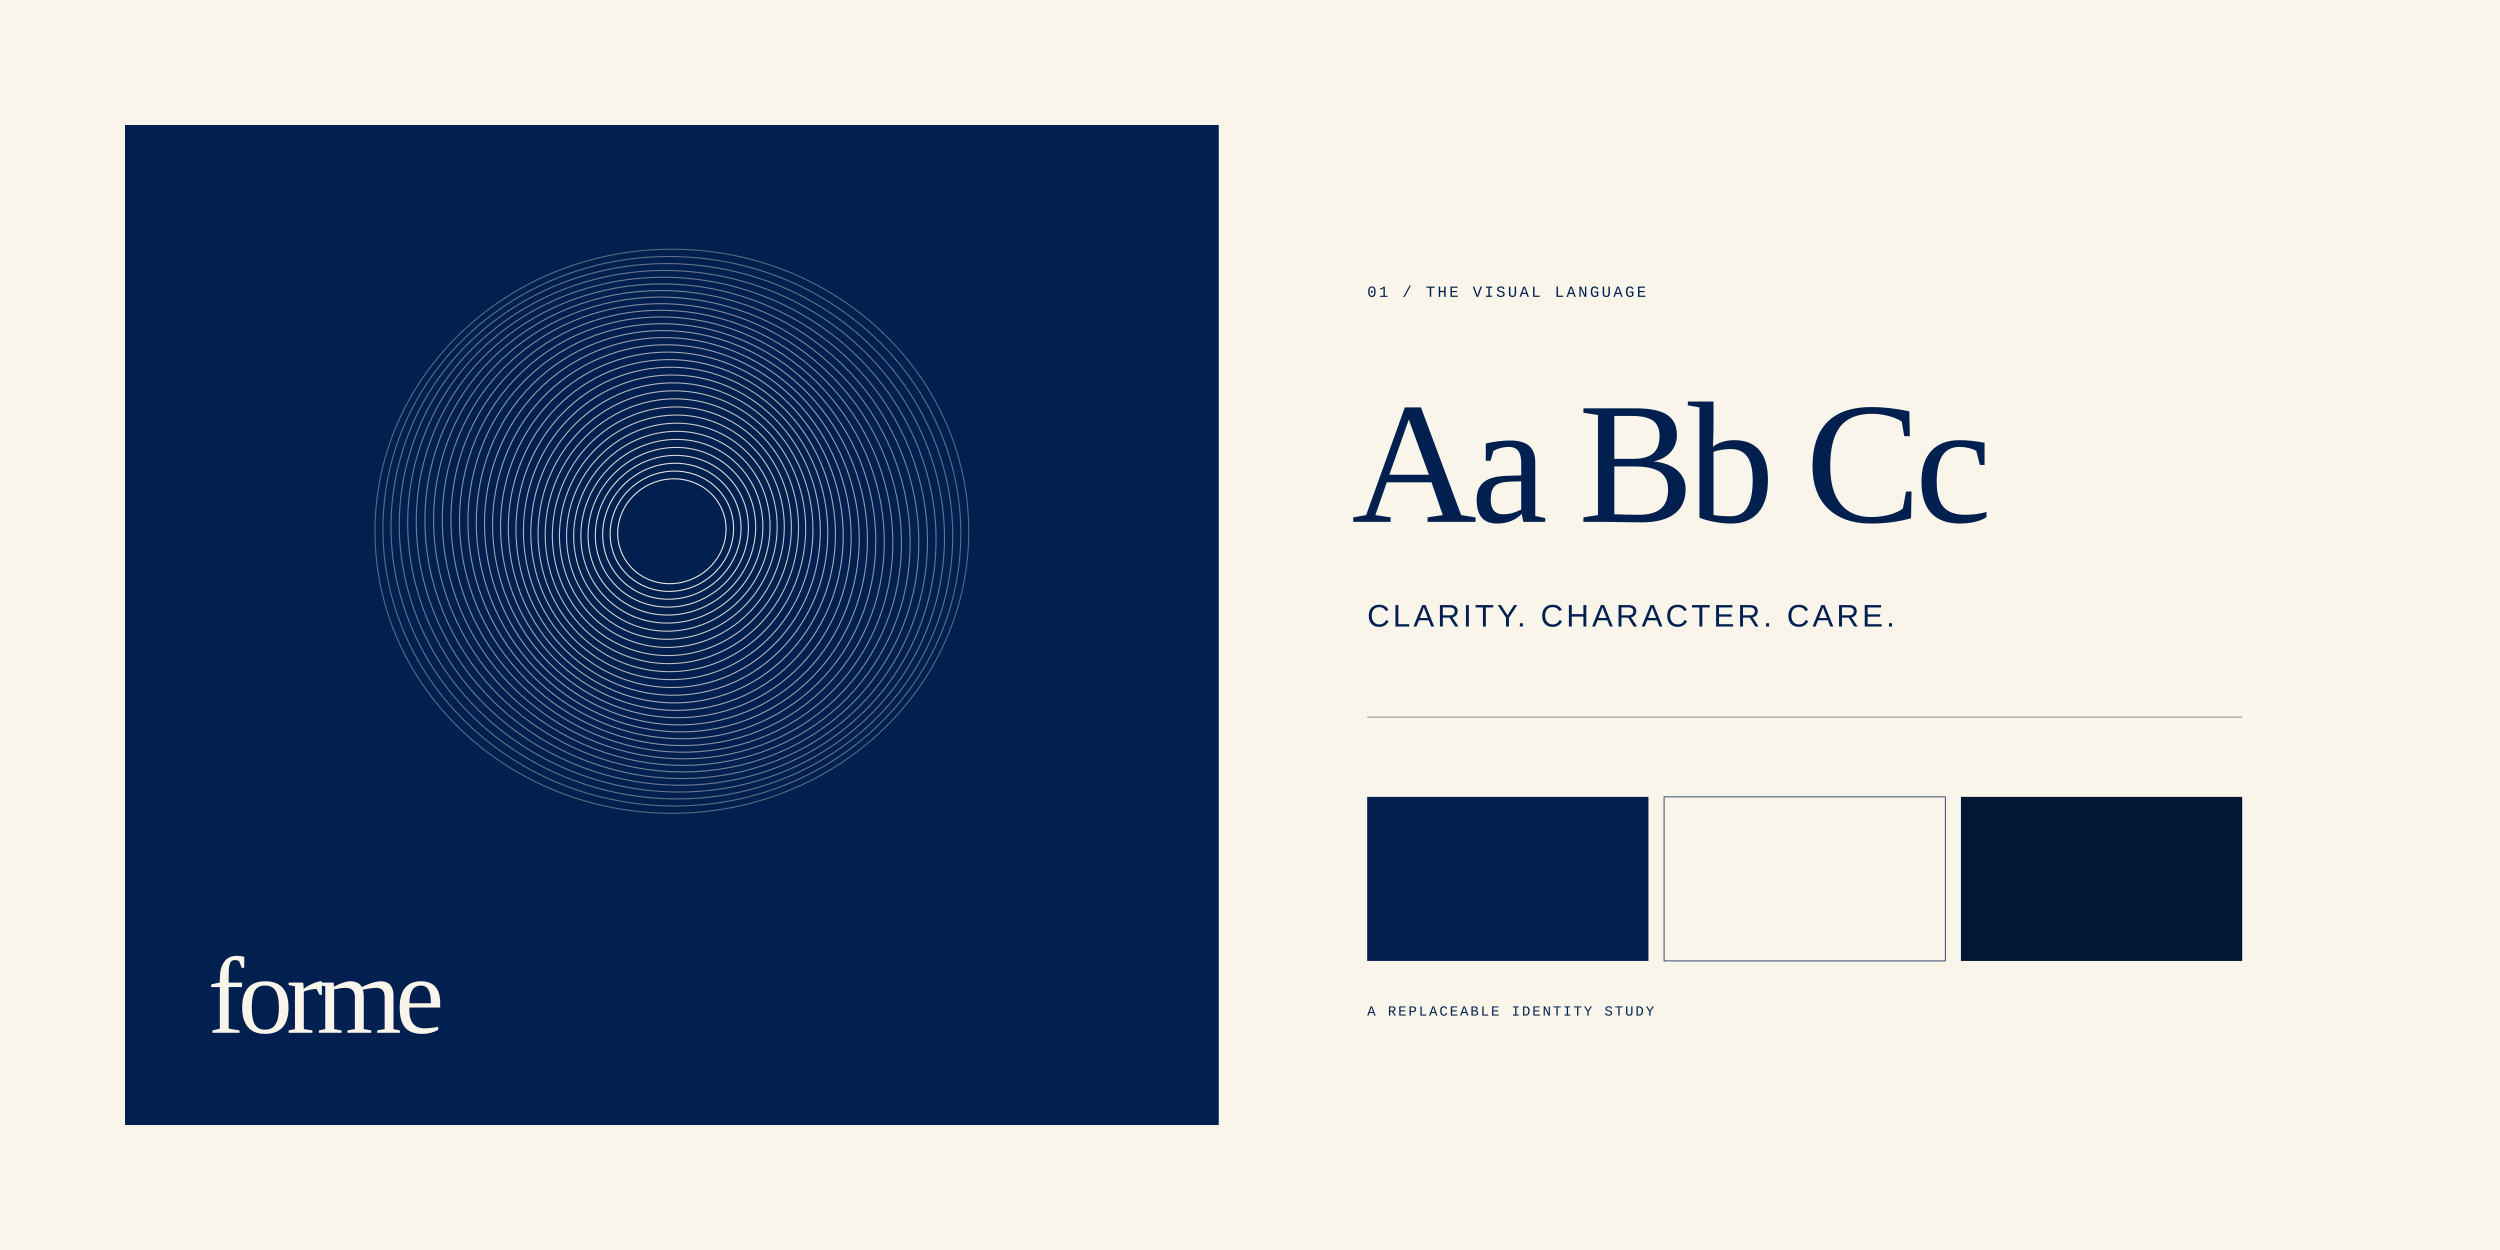
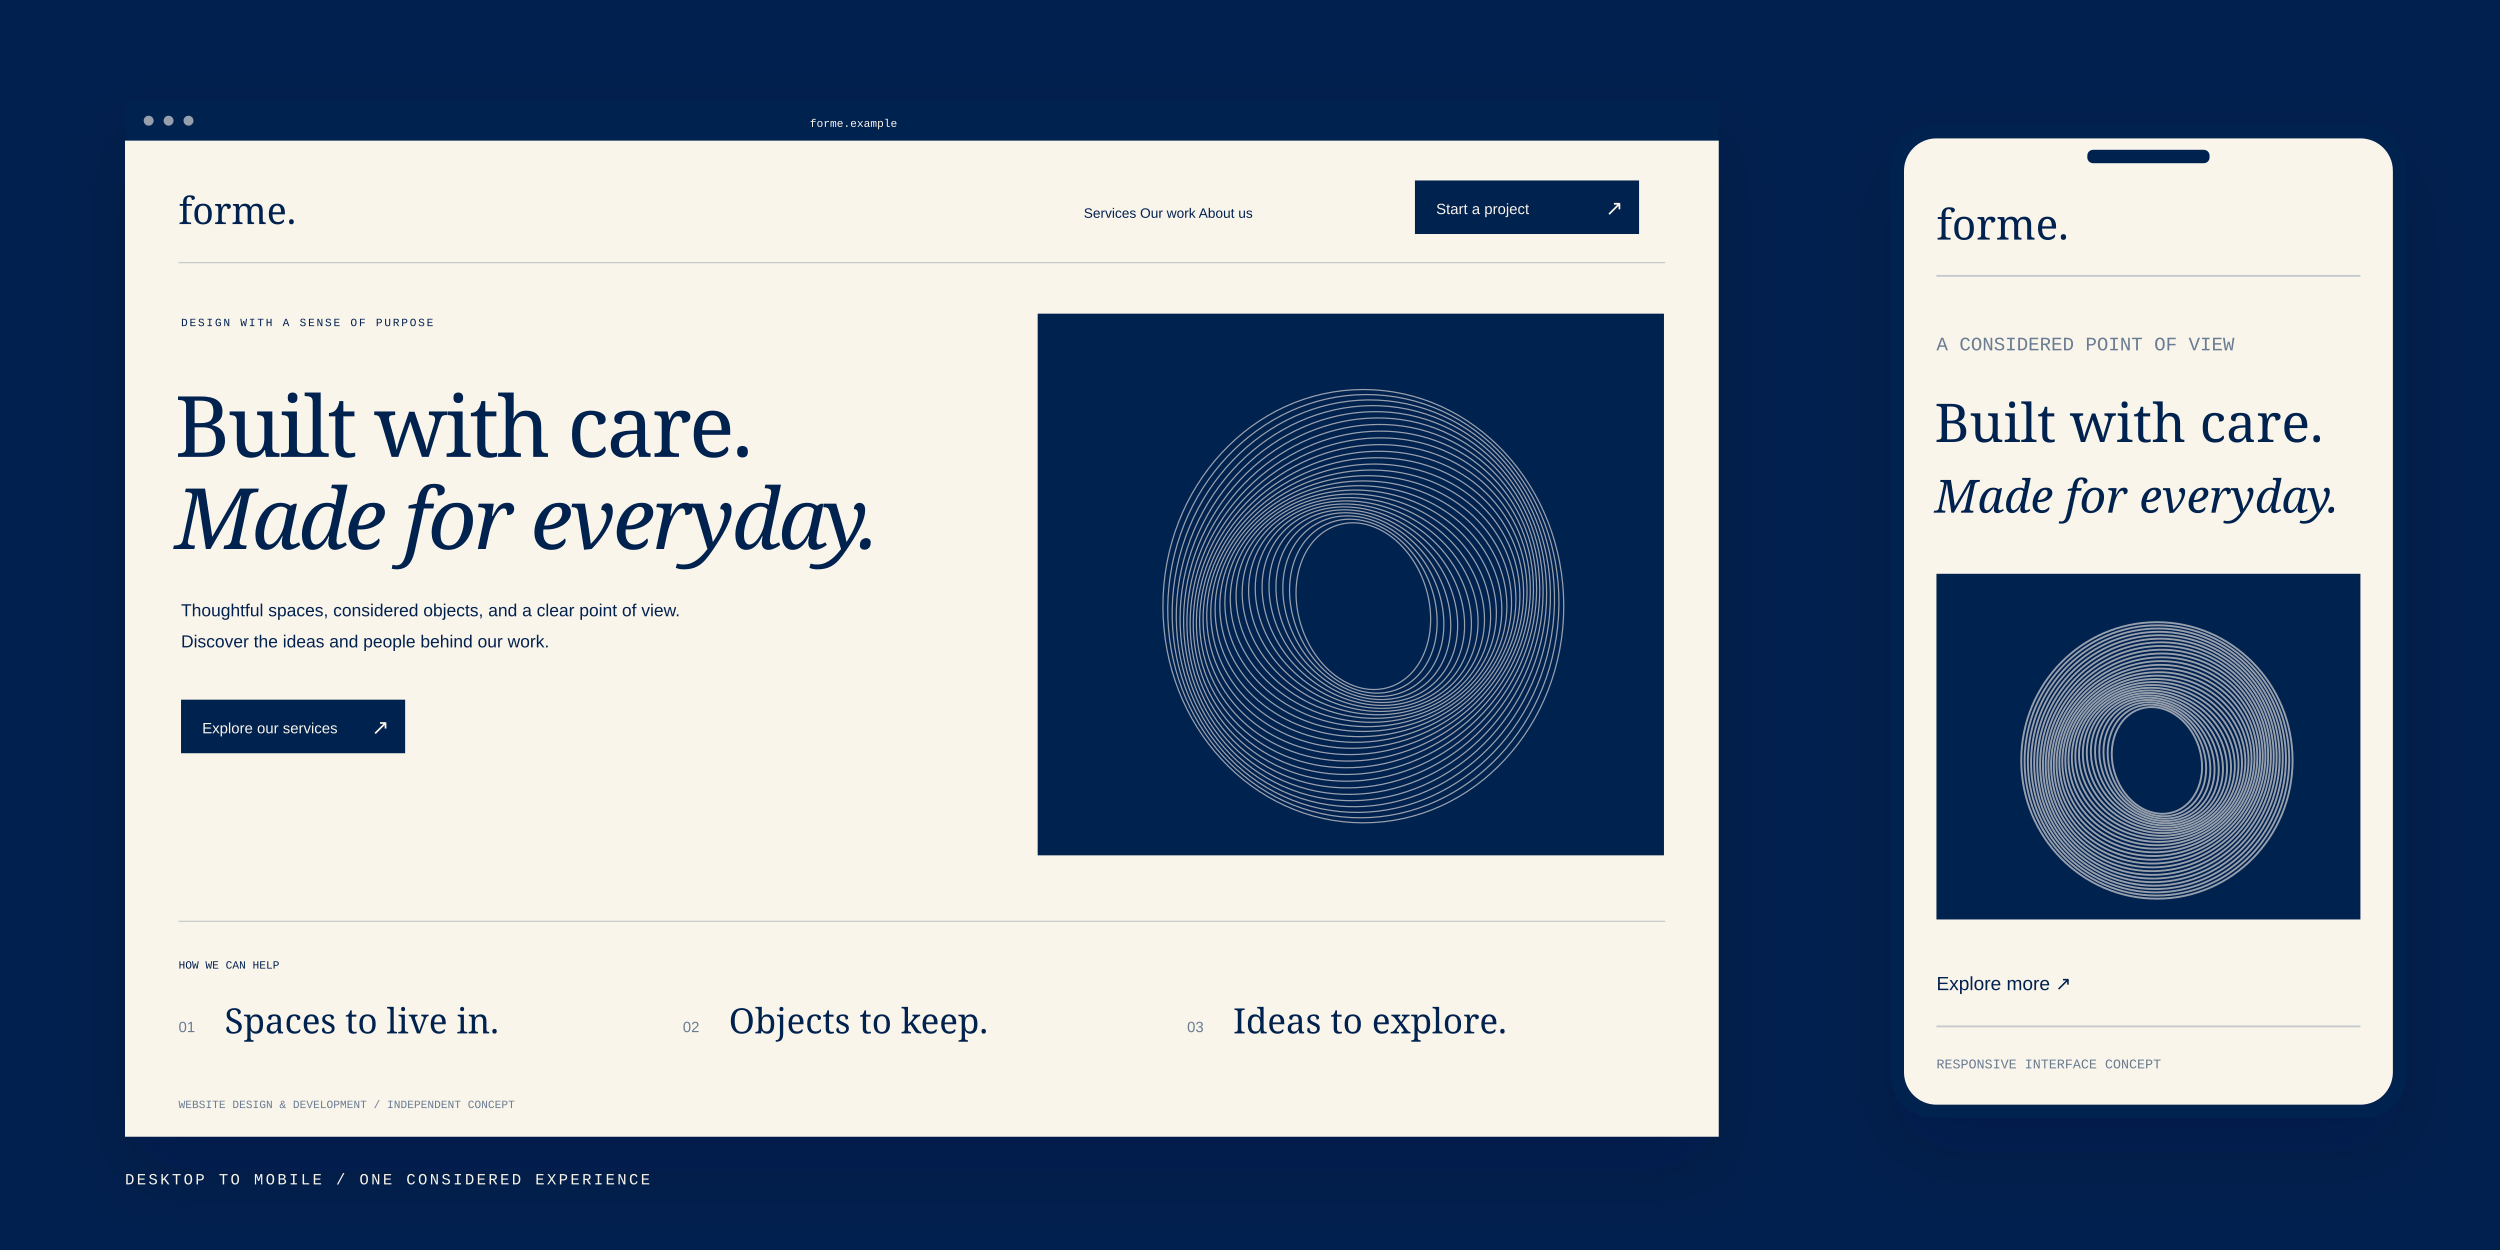
<svg xmlns="http://www.w3.org/2000/svg" width="1600" height="800" viewBox="0 0 1600 800">
  <defs>
-     <filter id="paper">
-       <feTurbulence type="fractalNoise" baseFrequency=".65" numOctaves="3" stitchTiles="stitch" />
-       <feColorMatrix type="saturate" values="0" />
-       <feComponentTransfer>
-         <feFuncA type="linear" slope=".035" />
-       </feComponentTransfer>
-       <feBlend in="SourceGraphic" mode="multiply" />
-     </filter>
-     <filter id="shadow" x="-40%" y="-40%" width="180%" height="180%">
-       <feDropShadow dx="8" dy="20" stdDeviation="20" flood-color="#011733" flood-opacity=".13" />
+     <filter id="shadow" x="-30%" y="-30%" width="160%" height="180%">
+       <feDropShadow dx="0" dy="22" stdDeviation="24" flood-color="#011733" flood-opacity=".18" />
    </filter>
  </defs>
-   <path fill="#f9f5eb" d="M0 0h1600v800H0z" />
-   <rect x="80" y="80" width="700" height="640" fill="#02204f" />
-   <ellipse cx="430" cy="340" rx="190" ry="180.5" transform="rotate(0 430 340)" fill="none" stroke="#f9f5eb" stroke-width=".7" opacity="0.35" />
-   <ellipse cx="430" cy="340" rx="185" ry="175.75" transform="rotate(5 430 340)" fill="none" stroke="#f9f5eb" stroke-width=".7" opacity="0.369" />
-   <ellipse cx="430" cy="340" rx="180" ry="171" transform="rotate(10 430 340)" fill="none" stroke="#f9f5eb" stroke-width=".7" opacity="0.387" />
-   <ellipse cx="430" cy="340" rx="175" ry="166.25" transform="rotate(15 430 340)" fill="none" stroke="#f9f5eb" stroke-width=".7" opacity="0.406" />
-   <ellipse cx="430" cy="340" rx="170" ry="161.5" transform="rotate(20 430 340)" fill="none" stroke="#f9f5eb" stroke-width=".7" opacity="0.425" />
-   <ellipse cx="430" cy="340" rx="165" ry="156.75" transform="rotate(25 430 340)" fill="none" stroke="#f9f5eb" stroke-width=".7" opacity="0.444" />
-   <ellipse cx="430" cy="340" rx="160" ry="152" transform="rotate(30 430 340)" fill="none" stroke="#f9f5eb" stroke-width=".7" opacity="0.462" />
-   <ellipse cx="430" cy="340" rx="155" ry="147.25" transform="rotate(35 430 340)" fill="none" stroke="#f9f5eb" stroke-width=".7" opacity="0.481" />
-   <ellipse cx="430" cy="340" rx="150" ry="142.5" transform="rotate(40 430 340)" fill="none" stroke="#f9f5eb" stroke-width=".7" opacity="0.5" />
-   <ellipse cx="430" cy="340" rx="145" ry="137.75" transform="rotate(45 430 340)" fill="none" stroke="#f9f5eb" stroke-width=".7" opacity="0.519" />
-   <ellipse cx="430" cy="340" rx="140" ry="133" transform="rotate(50 430 340)" fill="none" stroke="#f9f5eb" stroke-width=".7" opacity="0.537" />
-   <ellipse cx="430" cy="340" rx="135" ry="128.25" transform="rotate(55 430 340)" fill="none" stroke="#f9f5eb" stroke-width=".7" opacity="0.556" />
-   <ellipse cx="430" cy="340" rx="130" ry="123.5" transform="rotate(60 430 340)" fill="none" stroke="#f9f5eb" stroke-width=".7" opacity="0.575" />
-   <ellipse cx="430" cy="340" rx="125" ry="118.75" transform="rotate(65 430 340)" fill="none" stroke="#f9f5eb" stroke-width=".7" opacity="0.594" />
-   <ellipse cx="430" cy="340" rx="120" ry="114" transform="rotate(70 430 340)" fill="none" stroke="#f9f5eb" stroke-width=".7" opacity="0.613" />
-   <ellipse cx="430" cy="340" rx="115" ry="109.25" transform="rotate(75 430 340)" fill="none" stroke="#f9f5eb" stroke-width=".7" opacity="0.631" />
-   <ellipse cx="430" cy="340" rx="110" ry="104.5" transform="rotate(80 430 340)" fill="none" stroke="#f9f5eb" stroke-width=".7" opacity="0.65" />
-   <ellipse cx="430" cy="340" rx="105" ry="99.75" transform="rotate(85 430 340)" fill="none" stroke="#f9f5eb" stroke-width=".7" opacity="0.669" />
-   <ellipse cx="430" cy="340" rx="100" ry="95" transform="rotate(90 430 340)" fill="none" stroke="#f9f5eb" stroke-width=".7" opacity="0.688" />
-   <ellipse cx="430" cy="340" rx="95" ry="90.25" transform="rotate(95 430 340)" fill="none" stroke="#f9f5eb" stroke-width=".7" opacity="0.706" />
-   <ellipse cx="430" cy="340" rx="90" ry="85.5" transform="rotate(100 430 340)" fill="none" stroke="#f9f5eb" stroke-width=".7" opacity="0.725" />
-   <ellipse cx="430" cy="340" rx="85" ry="80.75" transform="rotate(105 430 340)" fill="none" stroke="#f9f5eb" stroke-width=".7" opacity="0.744" />
-   <ellipse cx="430" cy="340" rx="80" ry="76" transform="rotate(110 430 340)" fill="none" stroke="#f9f5eb" stroke-width=".7" opacity="0.762" />
-   <ellipse cx="430" cy="340" rx="75" ry="71.25" transform="rotate(115 430 340)" fill="none" stroke="#f9f5eb" stroke-width=".7" opacity="0.781" />
-   <ellipse cx="430" cy="340" rx="70" ry="66.5" transform="rotate(120 430 340)" fill="none" stroke="#f9f5eb" stroke-width=".7" opacity="0.8" />
-   <ellipse cx="430" cy="340" rx="65" ry="61.75" transform="rotate(125 430 340)" fill="none" stroke="#f9f5eb" stroke-width=".7" opacity="0.819" />
-   <ellipse cx="430" cy="340" rx="60" ry="57" transform="rotate(130 430 340)" fill="none" stroke="#f9f5eb" stroke-width=".7" opacity="0.837" />
-   <ellipse cx="430" cy="340" rx="55" ry="52.25" transform="rotate(135 430 340)" fill="none" stroke="#f9f5eb" stroke-width=".7" opacity="0.856" />
-   <ellipse cx="430" cy="340" rx="50" ry="47.5" transform="rotate(140 430 340)" fill="none" stroke="#f9f5eb" stroke-width=".7" opacity="0.875" />
-   <ellipse cx="430" cy="340" rx="45" ry="42.75" transform="rotate(145 430 340)" fill="none" stroke="#f9f5eb" stroke-width=".7" opacity="0.894" />
-   <ellipse cx="430" cy="340" rx="40" ry="38" transform="rotate(150 430 340)" fill="none" stroke="#f9f5eb" stroke-width=".7" opacity="0.912" />
-   <ellipse cx="430" cy="340" rx="35" ry="33.25" transform="rotate(155 430 340)" fill="none" stroke="#f9f5eb" stroke-width=".7" opacity="0.931" />
-   <text x="133" y="661" font-size="70" fill="#f9f5eb" font-family="Georgia, Times New Roman, serif" letter-spacing="-4">forme</text>
-   <text x="875" y="190" font-size="10" fill="#02204f" font-family="Courier New, monospace" letter-spacing="1.5">01 / THE VISUAL LANGUAGE</text>
-   <text x="865" y="334" font-size="111" fill="#02204f" font-family="Georgia, Times New Roman, serif" letter-spacing="-4">Aa Bb Cc</text>
-   <text x="875" y="401" font-size="20" fill="#02204f" font-family="Arial, Helvetica, sans-serif" letter-spacing="2">CLARITY. CHARACTER. CARE.</text>
-   <path d="M875 459h560" stroke="#02204f" opacity=".3" />
-   <rect x="875" y="510" width="180" height="105" fill="#02204f" />
-   <rect x="1065" y="510" width="180" height="105" fill="#f9f5eb" stroke="#02204f" stroke-width=".5" />
-   <rect x="1255" y="510" width="180" height="105" fill="#011733" />
-   <text x="875" y="650" font-size="9" fill="#02204f" font-family="Courier New, monospace" letter-spacing="1.2">A REPLACEABLE IDENTITY STUDY</text>
+   <rect x="0" y="0" width="1600" height="800" fill="#02204f" />
+   <g filter="url(#shadow)">
+     <g transform="translate(80 90) scale(0.796875)">
+       <rect x="0" y="-32" width="1280" height="32" fill="#02204f" />
+       <g fill="#f9f5eb" opacity=".6">
+         <circle cx="19" cy="-16" r="4" />
+         <circle cx="35" cy="-16" r="4" />
+         <circle cx="51" cy="-16" r="4" />
+       </g>
+       <text x="550" y="-11" fill="#f9f5eb" font-size="9" font-family="Courier New,monospace">forme.example</text>
+       <rect x="0" y="0" width="1280" height="800" fill="#f9f5eb" />
+       <text x="43" y="67" fill="#02204f" font-size="30" font-family="Georgia,serif">forme.</text>
+       <text x="770" y="62" fill="#02204f" font-size="11" font-family="Arial,sans-serif">Services       Our work       About us</text>
+       <rect x="1036" y="32" width="180" height="43" fill="#02204f" />
+       <text x="1053" y="59" fill="#f9f5eb" font-size="12" font-family="Arial,sans-serif">Start a project</text>
+       <text x="1189" y="60" fill="#f9f5eb" font-size="17" font-family="Arial,sans-serif">↗</text>
+       <path d="M43 98h1194" stroke="#02204f" opacity="0.2" />
+       <g>
+         <text x="45" y="149" fill="#02204f" font-size="9" font-family="Courier New,monospace" letter-spacing="1.4">DESIGN WITH A SENSE OF PURPOSE</text>
+         <text x="40" y="254" fill="#02204f" font-size="68" font-family="Georgia,serif" letter-spacing="-2">Built with care.</text>
+         <text x="40" y="328" fill="#02204f" font-size="68" font-family="Georgia,serif" font-style="italic" letter-spacing="-2">Made for everyday.</text>
+         <text x="45" y="382" fill="#02204f" font-size="14" font-family="Arial,sans-serif">Thoughtful spaces, considered objects, and a clear point of view.</text>
+         <text x="45" y="407" fill="#02204f" font-size="14" font-family="Arial,sans-serif">Discover the ideas and people behind our work.</text>
+         <rect x="45" y="449" width="180" height="43" fill="#02204f" />
+         <text x="62" y="476" fill="#f9f5eb" font-size="12" font-family="Arial,sans-serif">Explore our services</text>
+         <text x="198" y="477" fill="#f9f5eb" font-size="17" font-family="Arial,sans-serif">↗</text>
+         <g>
+           <defs>
+             <clipPath id="fig-733-139-0">
+               <rect x="733" y="139" width="503" height="435" fill="#f9f5eb" />
+             </clipPath>
+           </defs>
+           <g clip-path="url(#fig-733-139-0)">
+             <rect x="733" y="139" width="503" height="435" fill="#02204f" />
+             <ellipse cx="994.56" cy="373.9" rx="160.96" ry="174" transform="rotate(0 994.56 373.9)" fill="none" stroke="#f9f5eb" stroke-width="1" opacity=".6" />
+             <ellipse cx="994.56" cy="373.9" rx="156.936" ry="170.085" transform="rotate(6 994.56 373.9)" fill="none" stroke="#f9f5eb" stroke-width="1" opacity=".6" />
+             <ellipse cx="994.56" cy="373.9" rx="152.912" ry="166.17" transform="rotate(12 994.56 373.9)" fill="none" stroke="#f9f5eb" stroke-width="1" opacity=".6" />
+             <ellipse cx="994.56" cy="373.9" rx="148.888" ry="162.255" transform="rotate(18 994.56 373.9)" fill="none" stroke="#f9f5eb" stroke-width="1" opacity=".6" />
+             <ellipse cx="994.56" cy="373.9" rx="144.864" ry="158.34" transform="rotate(24 994.56 373.9)" fill="none" stroke="#f9f5eb" stroke-width="1" opacity=".6" />
+             <ellipse cx="994.56" cy="373.9" rx="140.84" ry="154.425" transform="rotate(30 994.56 373.9)" fill="none" stroke="#f9f5eb" stroke-width="1" opacity=".6" />
+             <ellipse cx="994.56" cy="373.9" rx="136.816" ry="150.51" transform="rotate(36 994.56 373.9)" fill="none" stroke="#f9f5eb" stroke-width="1" opacity=".6" />
+             <ellipse cx="994.56" cy="373.9" rx="132.792" ry="146.595" transform="rotate(42 994.56 373.9)" fill="none" stroke="#f9f5eb" stroke-width="1" opacity=".6" />
+             <ellipse cx="994.56" cy="373.9" rx="128.768" ry="142.68" transform="rotate(48 994.56 373.9)" fill="none" stroke="#f9f5eb" stroke-width="1" opacity=".6" />
+             <ellipse cx="994.56" cy="373.9" rx="124.744" ry="138.765" transform="rotate(54 994.56 373.9)" fill="none" stroke="#f9f5eb" stroke-width="1" opacity=".6" />
+             <ellipse cx="994.56" cy="373.9" rx="120.72" ry="134.85" transform="rotate(60 994.56 373.9)" fill="none" stroke="#f9f5eb" stroke-width="1" opacity=".6" />
+             <ellipse cx="994.56" cy="373.9" rx="116.696" ry="130.935" transform="rotate(66 994.56 373.9)" fill="none" stroke="#f9f5eb" stroke-width="1" opacity=".6" />
+             <ellipse cx="994.56" cy="373.9" rx="112.672" ry="127.02" transform="rotate(72 994.56 373.9)" fill="none" stroke="#f9f5eb" stroke-width="1" opacity=".6" />
+             <ellipse cx="994.56" cy="373.9" rx="108.648" ry="123.105" transform="rotate(78 994.56 373.9)" fill="none" stroke="#f9f5eb" stroke-width="1" opacity=".6" />
+             <ellipse cx="994.56" cy="373.9" rx="104.624" ry="119.19" transform="rotate(84 994.56 373.9)" fill="none" stroke="#f9f5eb" stroke-width="1" opacity=".6" />
+             <ellipse cx="994.56" cy="373.9" rx="100.6" ry="115.275" transform="rotate(90 994.56 373.9)" fill="none" stroke="#f9f5eb" stroke-width="1" opacity=".6" />
+             <ellipse cx="994.56" cy="373.9" rx="96.576" ry="111.36" transform="rotate(96 994.56 373.9)" fill="none" stroke="#f9f5eb" stroke-width="1" opacity=".6" />
+             <ellipse cx="994.56" cy="373.9" rx="92.552" ry="107.445" transform="rotate(102 994.56 373.9)" fill="none" stroke="#f9f5eb" stroke-width="1" opacity=".6" />
+             <ellipse cx="994.56" cy="373.9" rx="88.528" ry="103.53" transform="rotate(108 994.56 373.9)" fill="none" stroke="#f9f5eb" stroke-width="1" opacity=".6" />
+             <ellipse cx="994.56" cy="373.9" rx="84.504" ry="99.615" transform="rotate(114 994.56 373.9)" fill="none" stroke="#f9f5eb" stroke-width="1" opacity=".6" />
+             <ellipse cx="994.56" cy="373.9" rx="80.48" ry="95.7" transform="rotate(120 994.56 373.9)" fill="none" stroke="#f9f5eb" stroke-width="1" opacity=".6" />
+             <ellipse cx="994.56" cy="373.9" rx="76.456" ry="91.785" transform="rotate(126 994.56 373.9)" fill="none" stroke="#f9f5eb" stroke-width="1" opacity=".6" />
+             <ellipse cx="994.56" cy="373.9" rx="72.432" ry="87.87" transform="rotate(132 994.56 373.9)" fill="none" stroke="#f9f5eb" stroke-width="1" opacity=".6" />
+             <ellipse cx="994.56" cy="373.9" rx="68.408" ry="83.955" transform="rotate(138 994.56 373.9)" fill="none" stroke="#f9f5eb" stroke-width="1" opacity=".6" />
+             <ellipse cx="994.56" cy="373.9" rx="64.384" ry="80.04" transform="rotate(144 994.56 373.9)" fill="none" stroke="#f9f5eb" stroke-width="1" opacity=".6" />
+             <ellipse cx="994.56" cy="373.9" rx="60.36" ry="76.125" transform="rotate(150 994.56 373.9)" fill="none" stroke="#f9f5eb" stroke-width="1" opacity=".6" />
+             <ellipse cx="994.56" cy="373.9" rx="56.336" ry="72.21" transform="rotate(156 994.56 373.9)" fill="none" stroke="#f9f5eb" stroke-width="1" opacity=".6" />
+             <ellipse cx="994.56" cy="373.9" rx="52.312" ry="68.295" transform="rotate(162 994.56 373.9)" fill="none" stroke="#f9f5eb" stroke-width="1" opacity=".6" />
+           </g>
+         </g>
+         <path d="M43 627h1194" stroke="#02204f" opacity="0.2" />
+         <text x="43" y="665" fill="#02204f" font-size="9" font-family="Courier New,monospace">HOW WE CAN HELP</text>
+         <text x="43" y="716" fill="#697b92" font-size="12" font-family="Arial,sans-serif">01</text>
+         <text x="80" y="717" fill="#02204f" font-size="28" font-family="Georgia,serif">Spaces to live in.</text>
+         <text x="448" y="716" fill="#697b92" font-size="12" font-family="Arial,sans-serif">02</text>
+         <text x="485" y="717" fill="#02204f" font-size="28" font-family="Georgia,serif">Objects to keep.</text>
+         <text x="853" y="716" fill="#697b92" font-size="12" font-family="Arial,sans-serif">03</text>
+         <text x="890" y="717" fill="#02204f" font-size="28" font-family="Georgia,serif">Ideas to explore.</text>
+         <text x="43" y="777" fill="#697b92" font-size="9" font-family="Courier New,monospace">WEBSITE DESIGN &amp; DEVELOPMENT / INDEPENDENT CONCEPT</text>
+       </g>
+     </g>
+     <g transform="translate(1210 80) scale(1.222222)">
+       <rect x="0" y="0" width="270" height="520" fill="#02204f" rx="22" />
+       <rect x="7" y="7" width="256" height="506" fill="#f9f5eb" rx="17" />
+       <rect x="103" y="13" width="64" height="7" fill="#02204f" rx="3" />
+       <text x="24" y="60" fill="#02204f" font-size="22" font-family="Georgia,serif">forme.</text>
+       <path d="M24 79h222" stroke="#02204f" opacity="0.2" />
+       <text x="24" y="118" fill="#697b92" font-size="10" font-family="Courier New,monospace">A CONSIDERED POINT OF VIEW</text>
+       <text x="23" y="166" fill="#02204f" font-size="28" font-family="Georgia,serif">Built with care.</text>
+       <text x="23" y="203" fill="#02204f" font-size="24" font-family="Georgia,serif" font-style="italic">Made for everyday.</text>
+       <g>
+         <defs>
+           <clipPath id="fig-24-235-0">
+             <rect x="24" y="235" width="222" height="181" fill="#f9f5eb" />
+           </clipPath>
+         </defs>
+         <g clip-path="url(#fig-24-235-0)">
+           <rect x="24" y="235" width="222" height="181" fill="#02204f" />
+           <ellipse cx="139.44" cy="332.74" rx="71.04" ry="72.4" transform="rotate(0 139.44 332.74)" fill="none" stroke="#f9f5eb" stroke-width="1" opacity=".6" />
+           <ellipse cx="139.44" cy="332.74" rx="69.264" ry="70.771" transform="rotate(6 139.44 332.74)" fill="none" stroke="#f9f5eb" stroke-width="1" opacity=".6" />
+           <ellipse cx="139.44" cy="332.74" rx="67.488" ry="69.142" transform="rotate(12 139.44 332.74)" fill="none" stroke="#f9f5eb" stroke-width="1" opacity=".6" />
+           <ellipse cx="139.44" cy="332.74" rx="65.712" ry="67.513" transform="rotate(18 139.44 332.74)" fill="none" stroke="#f9f5eb" stroke-width="1" opacity=".6" />
+           <ellipse cx="139.44" cy="332.74" rx="63.936" ry="65.884" transform="rotate(24 139.44 332.74)" fill="none" stroke="#f9f5eb" stroke-width="1" opacity=".6" />
+           <ellipse cx="139.44" cy="332.74" rx="62.16" ry="64.255" transform="rotate(30 139.44 332.74)" fill="none" stroke="#f9f5eb" stroke-width="1" opacity=".6" />
+           <ellipse cx="139.44" cy="332.74" rx="60.384" ry="62.626" transform="rotate(36 139.44 332.74)" fill="none" stroke="#f9f5eb" stroke-width="1" opacity=".6" />
+           <ellipse cx="139.44" cy="332.74" rx="58.608" ry="60.997" transform="rotate(42 139.44 332.74)" fill="none" stroke="#f9f5eb" stroke-width="1" opacity=".6" />
+           <ellipse cx="139.44" cy="332.74" rx="56.832" ry="59.368" transform="rotate(48 139.44 332.74)" fill="none" stroke="#f9f5eb" stroke-width="1" opacity=".6" />
+           <ellipse cx="139.44" cy="332.74" rx="55.056" ry="57.739" transform="rotate(54 139.44 332.74)" fill="none" stroke="#f9f5eb" stroke-width="1" opacity=".6" />
+           <ellipse cx="139.44" cy="332.74" rx="53.28" ry="56.11" transform="rotate(60 139.44 332.74)" fill="none" stroke="#f9f5eb" stroke-width="1" opacity=".6" />
+           <ellipse cx="139.44" cy="332.74" rx="51.504" ry="54.481" transform="rotate(66 139.44 332.74)" fill="none" stroke="#f9f5eb" stroke-width="1" opacity=".6" />
+           <ellipse cx="139.44" cy="332.74" rx="49.728" ry="52.852" transform="rotate(72 139.44 332.74)" fill="none" stroke="#f9f5eb" stroke-width="1" opacity=".6" />
+           <ellipse cx="139.44" cy="332.74" rx="47.952" ry="51.223" transform="rotate(78 139.44 332.74)" fill="none" stroke="#f9f5eb" stroke-width="1" opacity=".6" />
+           <ellipse cx="139.44" cy="332.74" rx="46.176" ry="49.594" transform="rotate(84 139.44 332.74)" fill="none" stroke="#f9f5eb" stroke-width="1" opacity=".6" />
+           <ellipse cx="139.44" cy="332.74" rx="44.4" ry="47.965" transform="rotate(90 139.44 332.74)" fill="none" stroke="#f9f5eb" stroke-width="1" opacity=".6" />
+           <ellipse cx="139.44" cy="332.74" rx="42.624" ry="46.336" transform="rotate(96 139.44 332.74)" fill="none" stroke="#f9f5eb" stroke-width="1" opacity=".6" />
+           <ellipse cx="139.44" cy="332.74" rx="40.848" ry="44.707" transform="rotate(102 139.44 332.74)" fill="none" stroke="#f9f5eb" stroke-width="1" opacity=".6" />
+           <ellipse cx="139.44" cy="332.74" rx="39.072" ry="43.078" transform="rotate(108 139.44 332.74)" fill="none" stroke="#f9f5eb" stroke-width="1" opacity=".6" />
+           <ellipse cx="139.44" cy="332.74" rx="37.296" ry="41.449" transform="rotate(114 139.44 332.74)" fill="none" stroke="#f9f5eb" stroke-width="1" opacity=".6" />
+           <ellipse cx="139.44" cy="332.74" rx="35.52" ry="39.82" transform="rotate(120 139.44 332.74)" fill="none" stroke="#f9f5eb" stroke-width="1" opacity=".6" />
+           <ellipse cx="139.44" cy="332.74" rx="33.744" ry="38.191" transform="rotate(126 139.44 332.74)" fill="none" stroke="#f9f5eb" stroke-width="1" opacity=".6" />
+           <ellipse cx="139.44" cy="332.74" rx="31.968" ry="36.562" transform="rotate(132 139.44 332.74)" fill="none" stroke="#f9f5eb" stroke-width="1" opacity=".6" />
+           <ellipse cx="139.44" cy="332.74" rx="30.192" ry="34.933" transform="rotate(138 139.44 332.74)" fill="none" stroke="#f9f5eb" stroke-width="1" opacity=".6" />
+           <ellipse cx="139.44" cy="332.74" rx="28.416" ry="33.304" transform="rotate(144 139.44 332.74)" fill="none" stroke="#f9f5eb" stroke-width="1" opacity=".6" />
+           <ellipse cx="139.44" cy="332.74" rx="26.64" ry="31.675" transform="rotate(150 139.44 332.74)" fill="none" stroke="#f9f5eb" stroke-width="1" opacity=".6" />
+           <ellipse cx="139.44" cy="332.74" rx="24.864" ry="30.046" transform="rotate(156 139.44 332.74)" fill="none" stroke="#f9f5eb" stroke-width="1" opacity=".6" />
+           <ellipse cx="139.44" cy="332.74" rx="23.088" ry="28.417" transform="rotate(162 139.44 332.74)" fill="none" stroke="#f9f5eb" stroke-width="1" opacity=".6" />
+         </g>
+       </g>
+       <text x="24" y="453" fill="#02204f" font-size="10" font-family="Arial,sans-serif">Explore more  ↗</text>
+       <path d="M24 472h222" stroke="#02204f" opacity="0.2" />
+       <text x="24" y="494" fill="#697b92" font-size="7" font-family="Courier New,monospace">RESPONSIVE INTERFACE CONCEPT</text>
+     </g>
+   </g>
+   <text x="80" y="758" fill="#f9f5eb" font-size="10" font-family="Courier New,monospace" letter-spacing="1.5">DESKTOP TO MOBILE / ONE CONSIDERED EXPERIENCE</text>
</svg>
